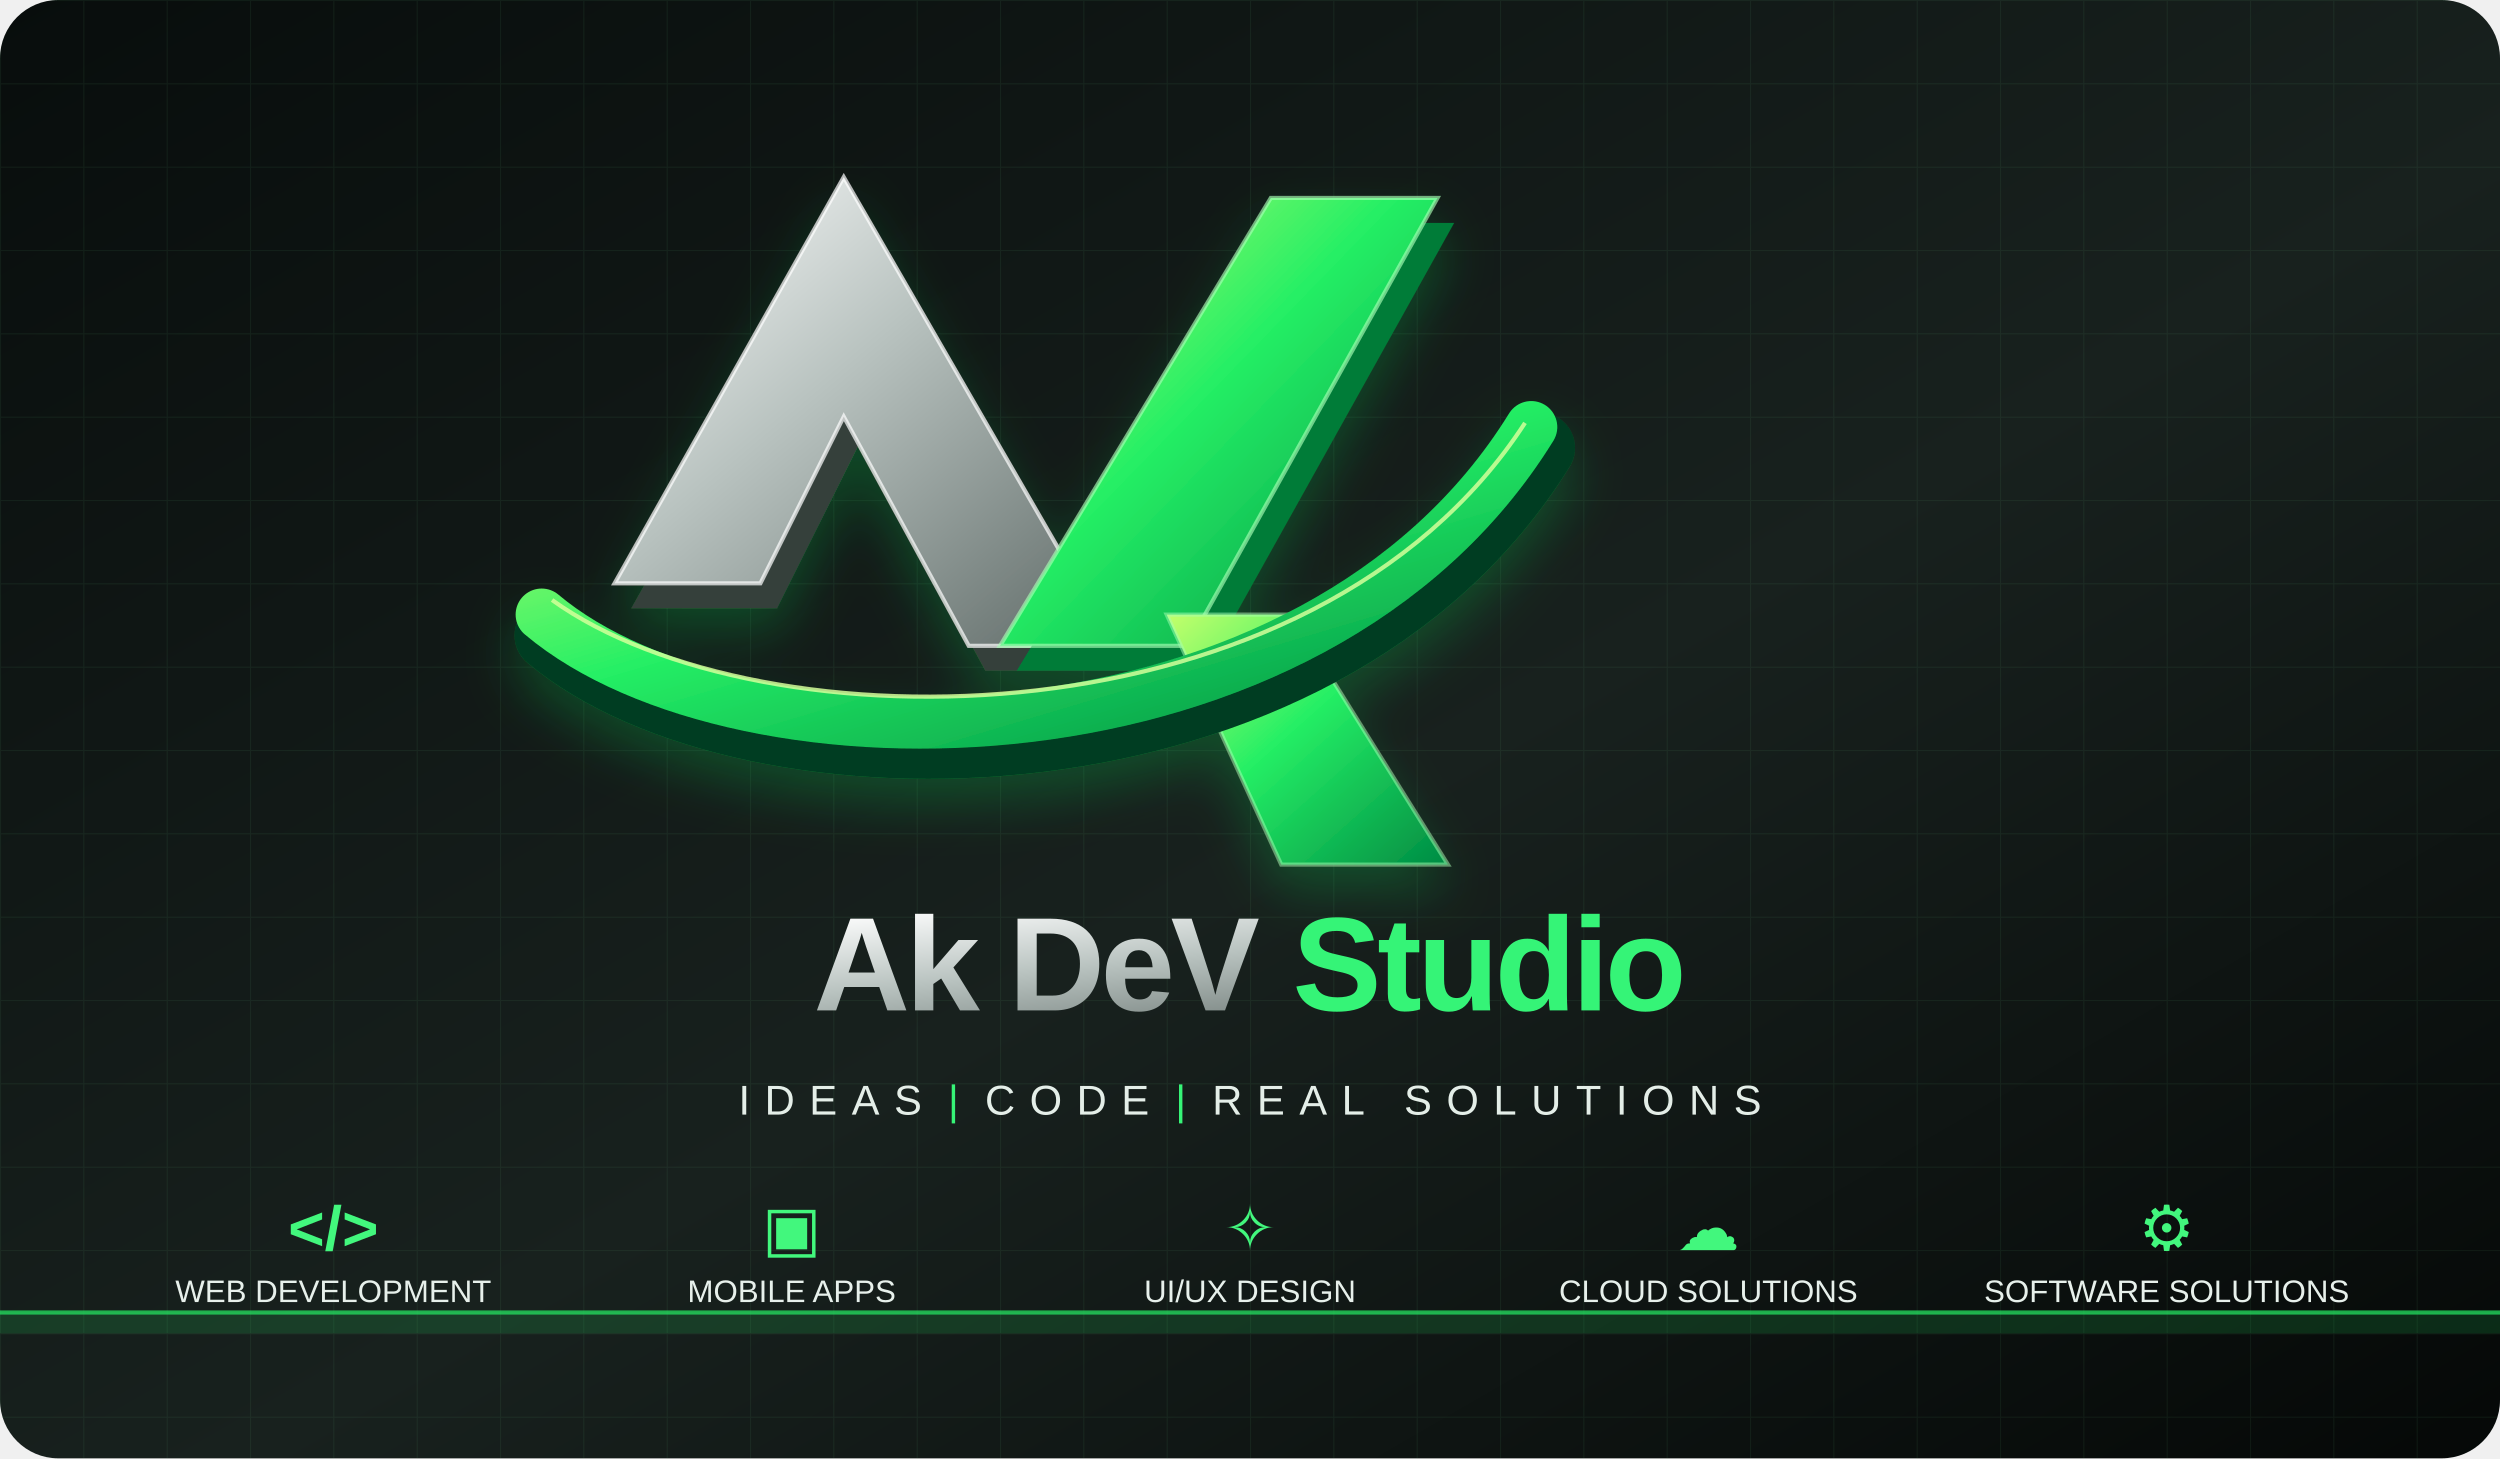
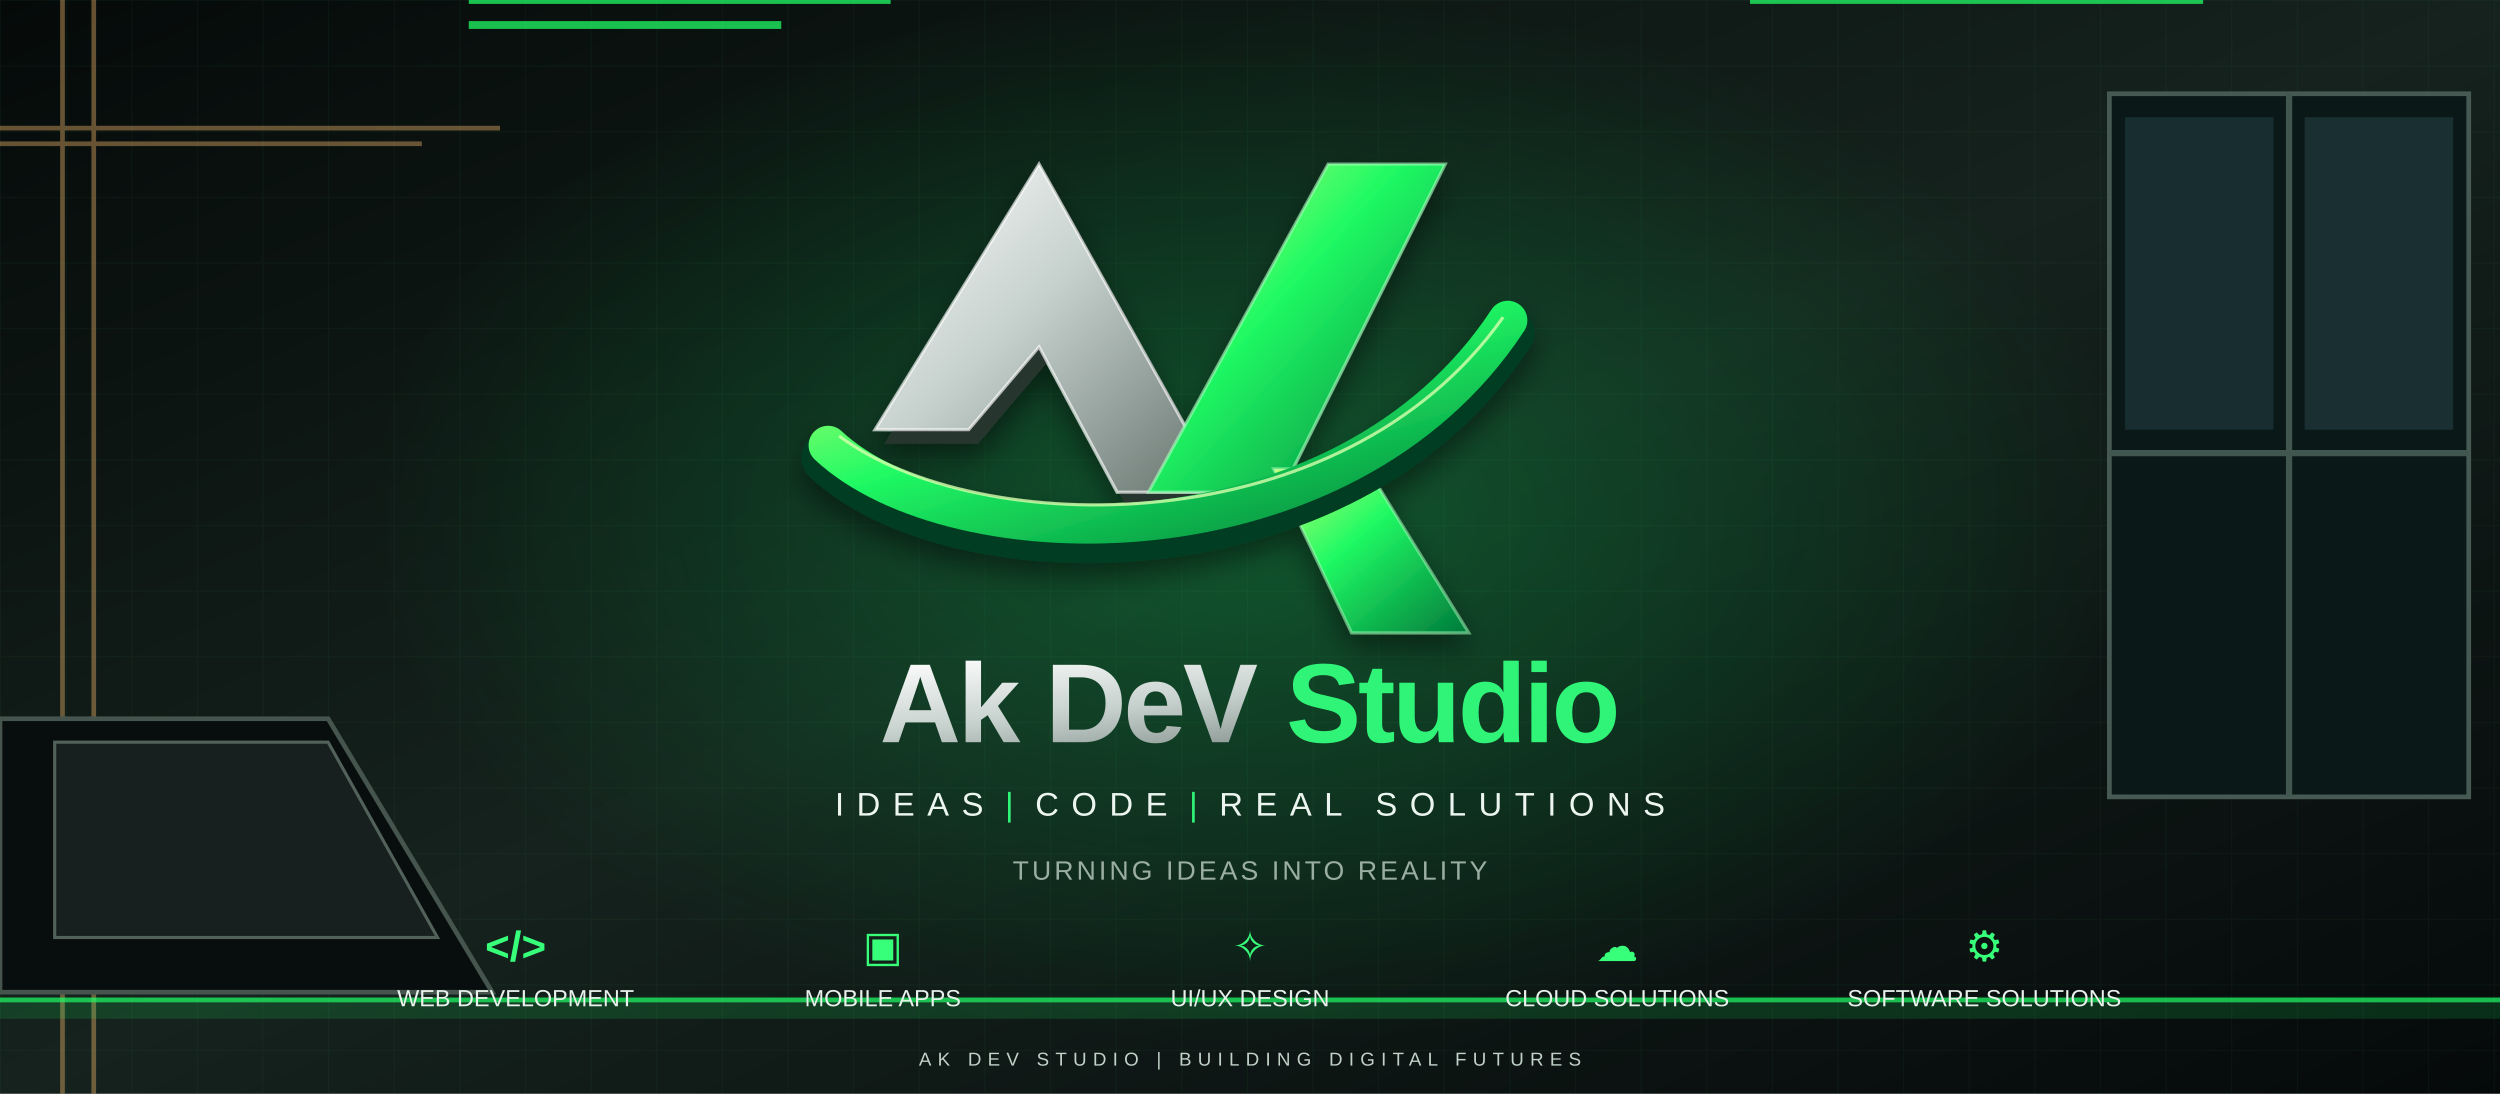
- <svg xmlns="http://www.w3.org/2000/svg" width="1200" height="700" viewBox="0 0 1200 700" role="img" aria-labelledby="title desc">
+ <svg xmlns="http://www.w3.org/2000/svg" width="1600" height="700" viewBox="0 0 1600 700" role="img" aria-labelledby="title desc">
  <defs>
    <linearGradient id="bg" x1="0" y1="0" x2="1" y2="1">
-       <stop stop-color="#080d0c" />
-       <stop offset=".55" stop-color="#18211e" />
-       <stop offset="1" stop-color="#050807" />
+       <stop stop-color="#050a09" />
+       <stop offset=".5" stop-color="#15221d" />
+       <stop offset="1" stop-color="#05090a" />
    </linearGradient>
-     <linearGradient id="silver" x1="0" y1="0" x2="0.9" y2="1">
+     <linearGradient id="metal" x1="0" y1="0" x2="1" y2="1">
      <stop stop-color="#fff" />
-       <stop offset=".45" stop-color="#b9c3c0" />
-       <stop offset="1" stop-color="#66716e" />
+       <stop offset=".45" stop-color="#c5d0cc" />
+       <stop offset="1" stop-color="#64716b" />
    </linearGradient>
    <linearGradient id="green" x1="0" y1="0" x2="1" y2="1">
-       <stop stop-color="#c4ff6b" />
-       <stop offset=".45" stop-color="#25ef65" />
-       <stop offset="1" stop-color="#008b43" />
+       <stop stop-color="#c7ff72" />
+       <stop offset=".42" stop-color="#20fa64" />
+       <stop offset="1" stop-color="#007a3b" />
    </linearGradient>
-     <filter id="shadow" x="-30%" y="-30%" width="160%" height="170%">
-       <feDropShadow dx="0" dy="12" stdDeviation="12" flood-color="#00ff66" flood-opacity=".2" />
+     <radialGradient id="glow">
+       <stop stop-color="#00ff63" stop-opacity=".24" />
+       <stop offset="1" stop-color="#00ff63" stop-opacity="0" />
+     </radialGradient>
+     <pattern id="grid" width="42" height="42" patternUnits="userSpaceOnUse">
+       <path d="M42 0H0V42" fill="none" stroke="#6cff9c" stroke-opacity=".045" />
+     </pattern>
+     <filter id="shadow" x="-40%" y="-40%" width="180%" height="180%">
+       <feGaussianBlur in="SourceAlpha" stdDeviation="9" result="blur" />
+       <feOffset dy="9" result="off" />
+       <feComponentTransfer>
+         <feFuncA type="linear" slope=".45" />
+       </feComponentTransfer>
+       <feMerge>
+         <feMergeNode />
+         <feMergeNode in="SourceGraphic" />
+       </feMerge>
    </filter>
-     <pattern id="grid" width="40" height="40" patternUnits="userSpaceOnUse">
-       <path d="M40 0H0V40" fill="none" stroke="#8effb0" stroke-opacity=".06" />
-     </pattern>
  </defs>
-   <rect width="1200" height="700" rx="28" fill="url(#bg)" />
-   <rect width="1200" height="700" rx="28" fill="url(#grid)" />
-   <path d="M0 630H1200" stroke="#25ef65" stroke-opacity=".7" stroke-width="2" />
-   <path d="M0 635H1200" stroke="#25ef65" stroke-opacity=".15" stroke-width="10" />
-   <g filter="url(#shadow)" transform="translate(0,-5)">
-     <path d="M295 285 405 90 535 315 465 315 405 205 365 285Z" fill="#34403b" transform="translate(8 12)" />
-     <path d="M295 285 405 90 535 315 465 315 405 205 365 285Z" fill="url(#silver)" stroke="#fff" stroke-opacity=".7" stroke-width="2" />
-     <path d="M480 315 610 100 690 100 570 315Z" fill="#007b39" transform="translate(8 12)" />
-     <path d="M480 315 610 100 690 100 570 315Z" fill="url(#green)" stroke="#a6ffb4" stroke-opacity=".65" stroke-width="2" />
-     <path d="M560 300 620 300 695 420 615 420Z" fill="url(#green)" stroke="#a6ffb4" stroke-opacity=".5" stroke-width="2" />
-     <path d="M260 300 C355 380 630 380 735 210" fill="none" stroke="#003c22" stroke-width="34" stroke-linecap="round" transform="translate(4 10)" />
-     <path d="M260 300 C355 380 630 380 735 210" fill="none" stroke="url(#green)" stroke-width="25" stroke-linecap="round" />
-     <path d="M265 293 C365 365 630 365 732 208" fill="none" stroke="#d4ff9a" stroke-opacity=".85" stroke-width="2" />
+   <rect width="1600" height="700" fill="url(#bg)" />
+   <rect width="1600" height="700" fill="url(#grid)" />
+   <ellipse cx="800" cy="330" rx="560" ry="340" fill="url(#glow)" />
+   <path d="M40 0V700M60 0V700M0 82H320M0 92H270" stroke="#e9b46a" stroke-opacity=".42" stroke-width="3" />
+   <path d="M300 0H570M300 16H500M1120 0H1410" stroke="#20fa64" stroke-width="5" stroke-opacity=".75" />
+   <path d="M0 460 210 460 315 635 0 635Z" fill="#080d0d" stroke="#45554e" stroke-width="3" />
+   <path d="M35 475H210L280 600H35Z" fill="#17201e" />
+   <path d="M35 475H210L280 600H35Z" fill="none" stroke="#52625b" stroke-width="2" />
+   <path d="M0 640H1600" stroke="#20fa64" stroke-opacity=".7" stroke-width="3" />
+   <path d="M0 645H1600" stroke="#20fa64" stroke-opacity=".15" stroke-width="14" />
+   <path d="M1350 60H1580V510H1350Z" fill="#0b1818" stroke="#465a53" stroke-width="3" />
+   <path d="M1465 60V510M1350 290H1580" stroke="#40564e" stroke-width="4" />
+   <path d="M1360 75H1455V275H1360Z" fill="#274d55" opacity=".4" />
+   <path d="M1475 75H1570V275H1475Z" fill="#39616a" opacity=".32" />
+   <g filter="url(#shadow)">
+     <path d="M560 275 665 105 782 315 715 315 665 222 620 275Z" fill="#27342e" transform="translate(6 9)" />
+     <path d="M560 275 665 105 782 315 715 315 665 222 620 275Z" fill="url(#metal)" stroke="#fff" stroke-opacity=".65" stroke-width="2" />
+     <path d="M735 315 850 105 925 105 820 315Z" fill="url(#green)" stroke="#aaffbf" stroke-opacity=".6" stroke-width="2" />
+     <path d="M815 300 875 300 940 405 865 405Z" fill="url(#green)" stroke="#aaffbf" stroke-opacity=".5" stroke-width="2" />
+     <path d="M530 285C610 360 860 365 965 205" fill="none" stroke="#003d22" stroke-width="34" stroke-linecap="round" transform="translate(0 8)" />
+     <path d="M530 285C610 360 860 365 965 205" fill="none" stroke="url(#green)" stroke-width="25" stroke-linecap="round" />
+     <path d="M537 279C625 345 858 350 962 203" fill="none" stroke="#d7ffad" stroke-opacity=".8" stroke-width="2" />
  </g>
-   <text x="600" y="485" text-anchor="middle" font-family="Arial, Helvetica, sans-serif" font-size="64" font-weight="800" letter-spacing="-2" fill="url(#silver)">Ak DeV <tspan fill="#35f477">Studio</tspan>
+   <text x="800" y="475" text-anchor="middle" font-family="Arial,Helvetica,sans-serif" font-size="72" font-weight="800" letter-spacing="-2" fill="url(#metal)">Ak DeV <tspan fill="#30f477">Studio</tspan>
  </text>
-   <text x="600" y="535" text-anchor="middle" font-family="Arial, Helvetica, sans-serif" font-size="20" letter-spacing="7" fill="#e4eee8">IDEAS <tspan fill="#36f477">|</tspan> CODE <tspan fill="#36f477">|</tspan> REAL SOLUTIONS</text>
-   <g font-family="Arial, Helvetica, sans-serif" text-anchor="middle">
-     <g fill="#42f77d" font-size="30" font-weight="bold">
-       <text x="160" y="600">&lt;/&gt;</text>
-       <text x="380" y="600">▣</text>
-       <text x="600" y="600">✧</text>
-       <text x="820" y="600">☁</text>
-       <text x="1040" y="600">⚙</text>
+   <text x="800" y="522" text-anchor="middle" font-family="Arial,Helvetica,sans-serif" font-size="21" letter-spacing="8" fill="#edf5f0">IDEAS <tspan fill="#30f477">|</tspan> CODE <tspan fill="#30f477">|</tspan> REAL SOLUTIONS</text>
+   <text x="800" y="563" text-anchor="middle" font-family="Arial,Helvetica,sans-serif" font-size="17" letter-spacing="2" fill="#9baea3">TURNING IDEAS INTO REALITY</text>
+   <g font-family="Arial,Helvetica,sans-serif" text-anchor="middle">
+     <g fill="#37ff7a" font-size="27" font-weight="bold">
+       <text x="330" y="615">&lt;/&gt;</text>
+       <text x="565" y="615">▣</text>
+       <text x="800" y="615">✧</text>
+       <text x="1035" y="615">☁</text>
+       <text x="1270" y="615">⚙</text>
    </g>
-     <g fill="#e7f0eb" font-size="15">
-       <text x="160" y="625">WEB DEVELOPMENT</text>
-       <text x="380" y="625">MOBILE APPS</text>
-       <text x="600" y="625">UI/UX DESIGN</text>
-       <text x="820" y="625">CLOUD SOLUTIONS</text>
-       <text x="1040" y="625">SOFTWARE SOLUTIONS</text>
+     <g fill="#e8f1eb" font-size="15">
+       <text x="330" y="644">WEB DEVELOPMENT</text>
+       <text x="565" y="644">MOBILE APPS</text>
+       <text x="800" y="644">UI/UX DESIGN</text>
+       <text x="1035" y="644">CLOUD SOLUTIONS</text>
+       <text x="1270" y="644">SOFTWARE SOLUTIONS</text>
    </g>
  </g>
+   <text x="800" y="682" text-anchor="middle" font-family="Arial,Helvetica,sans-serif" font-size="12" letter-spacing="4" fill="#c2d2c9">AK DEV STUDIO  |  BUILDING DIGITAL FUTURES</text>
</svg>
